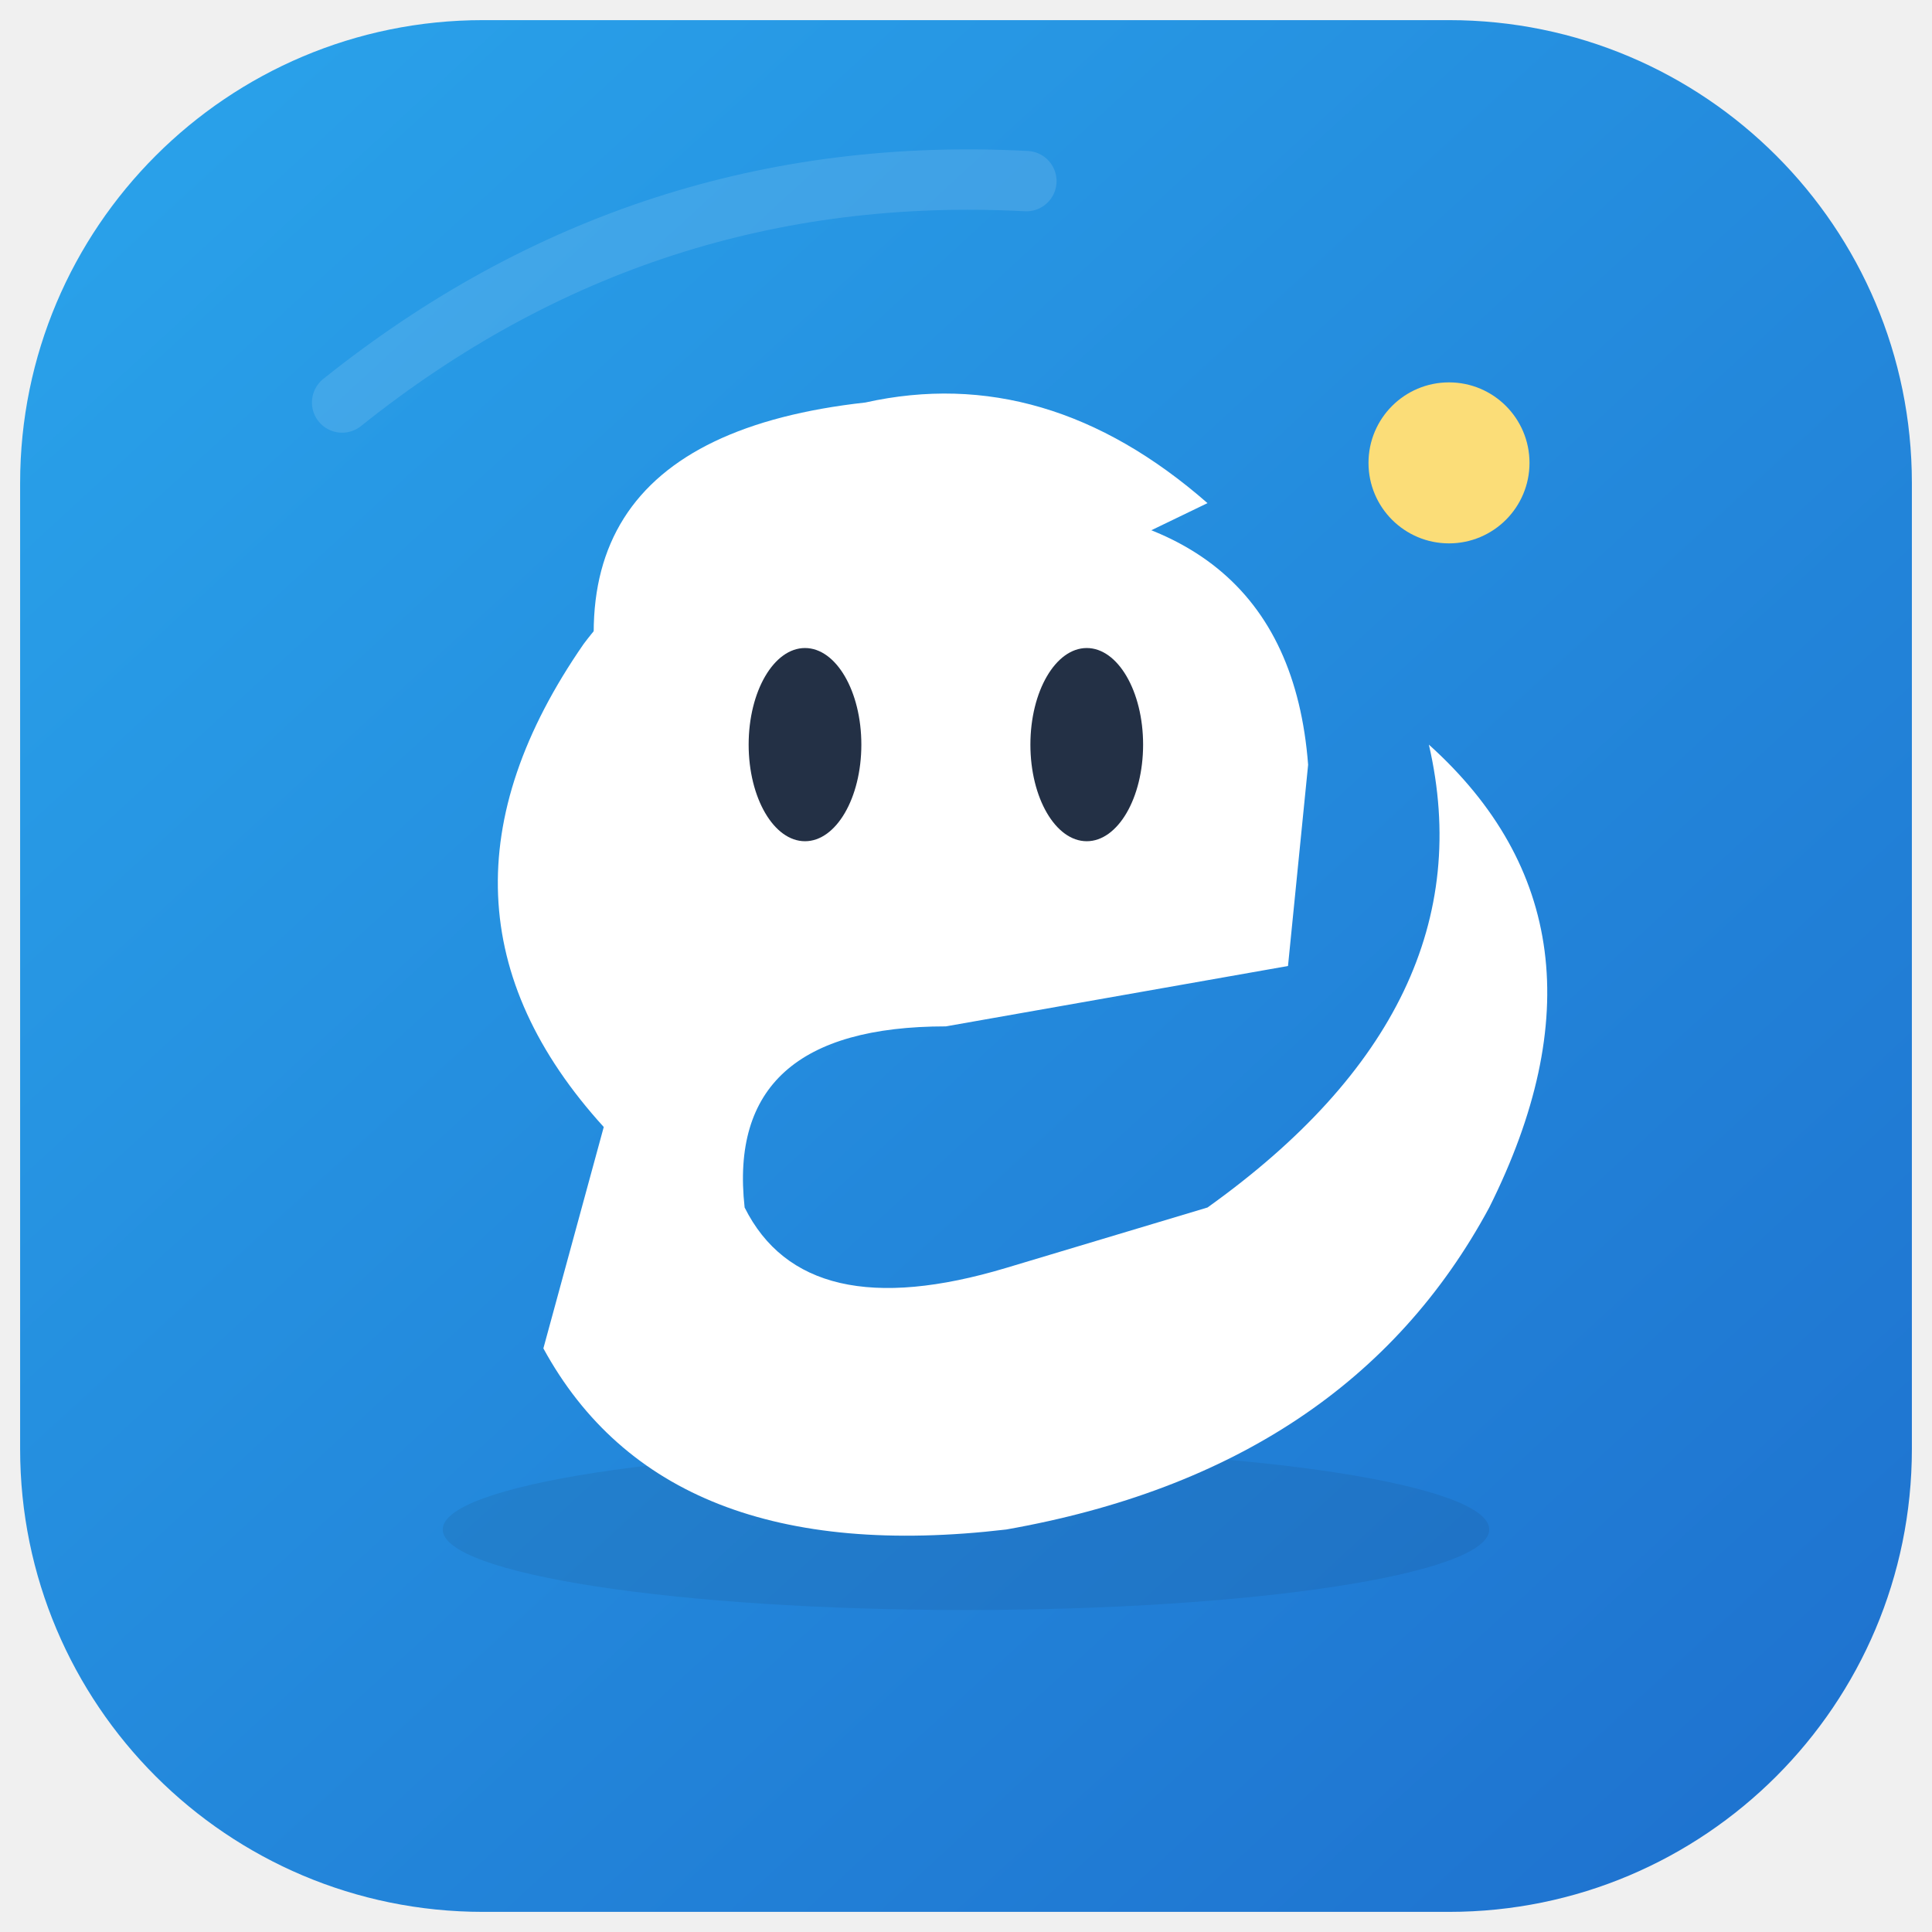
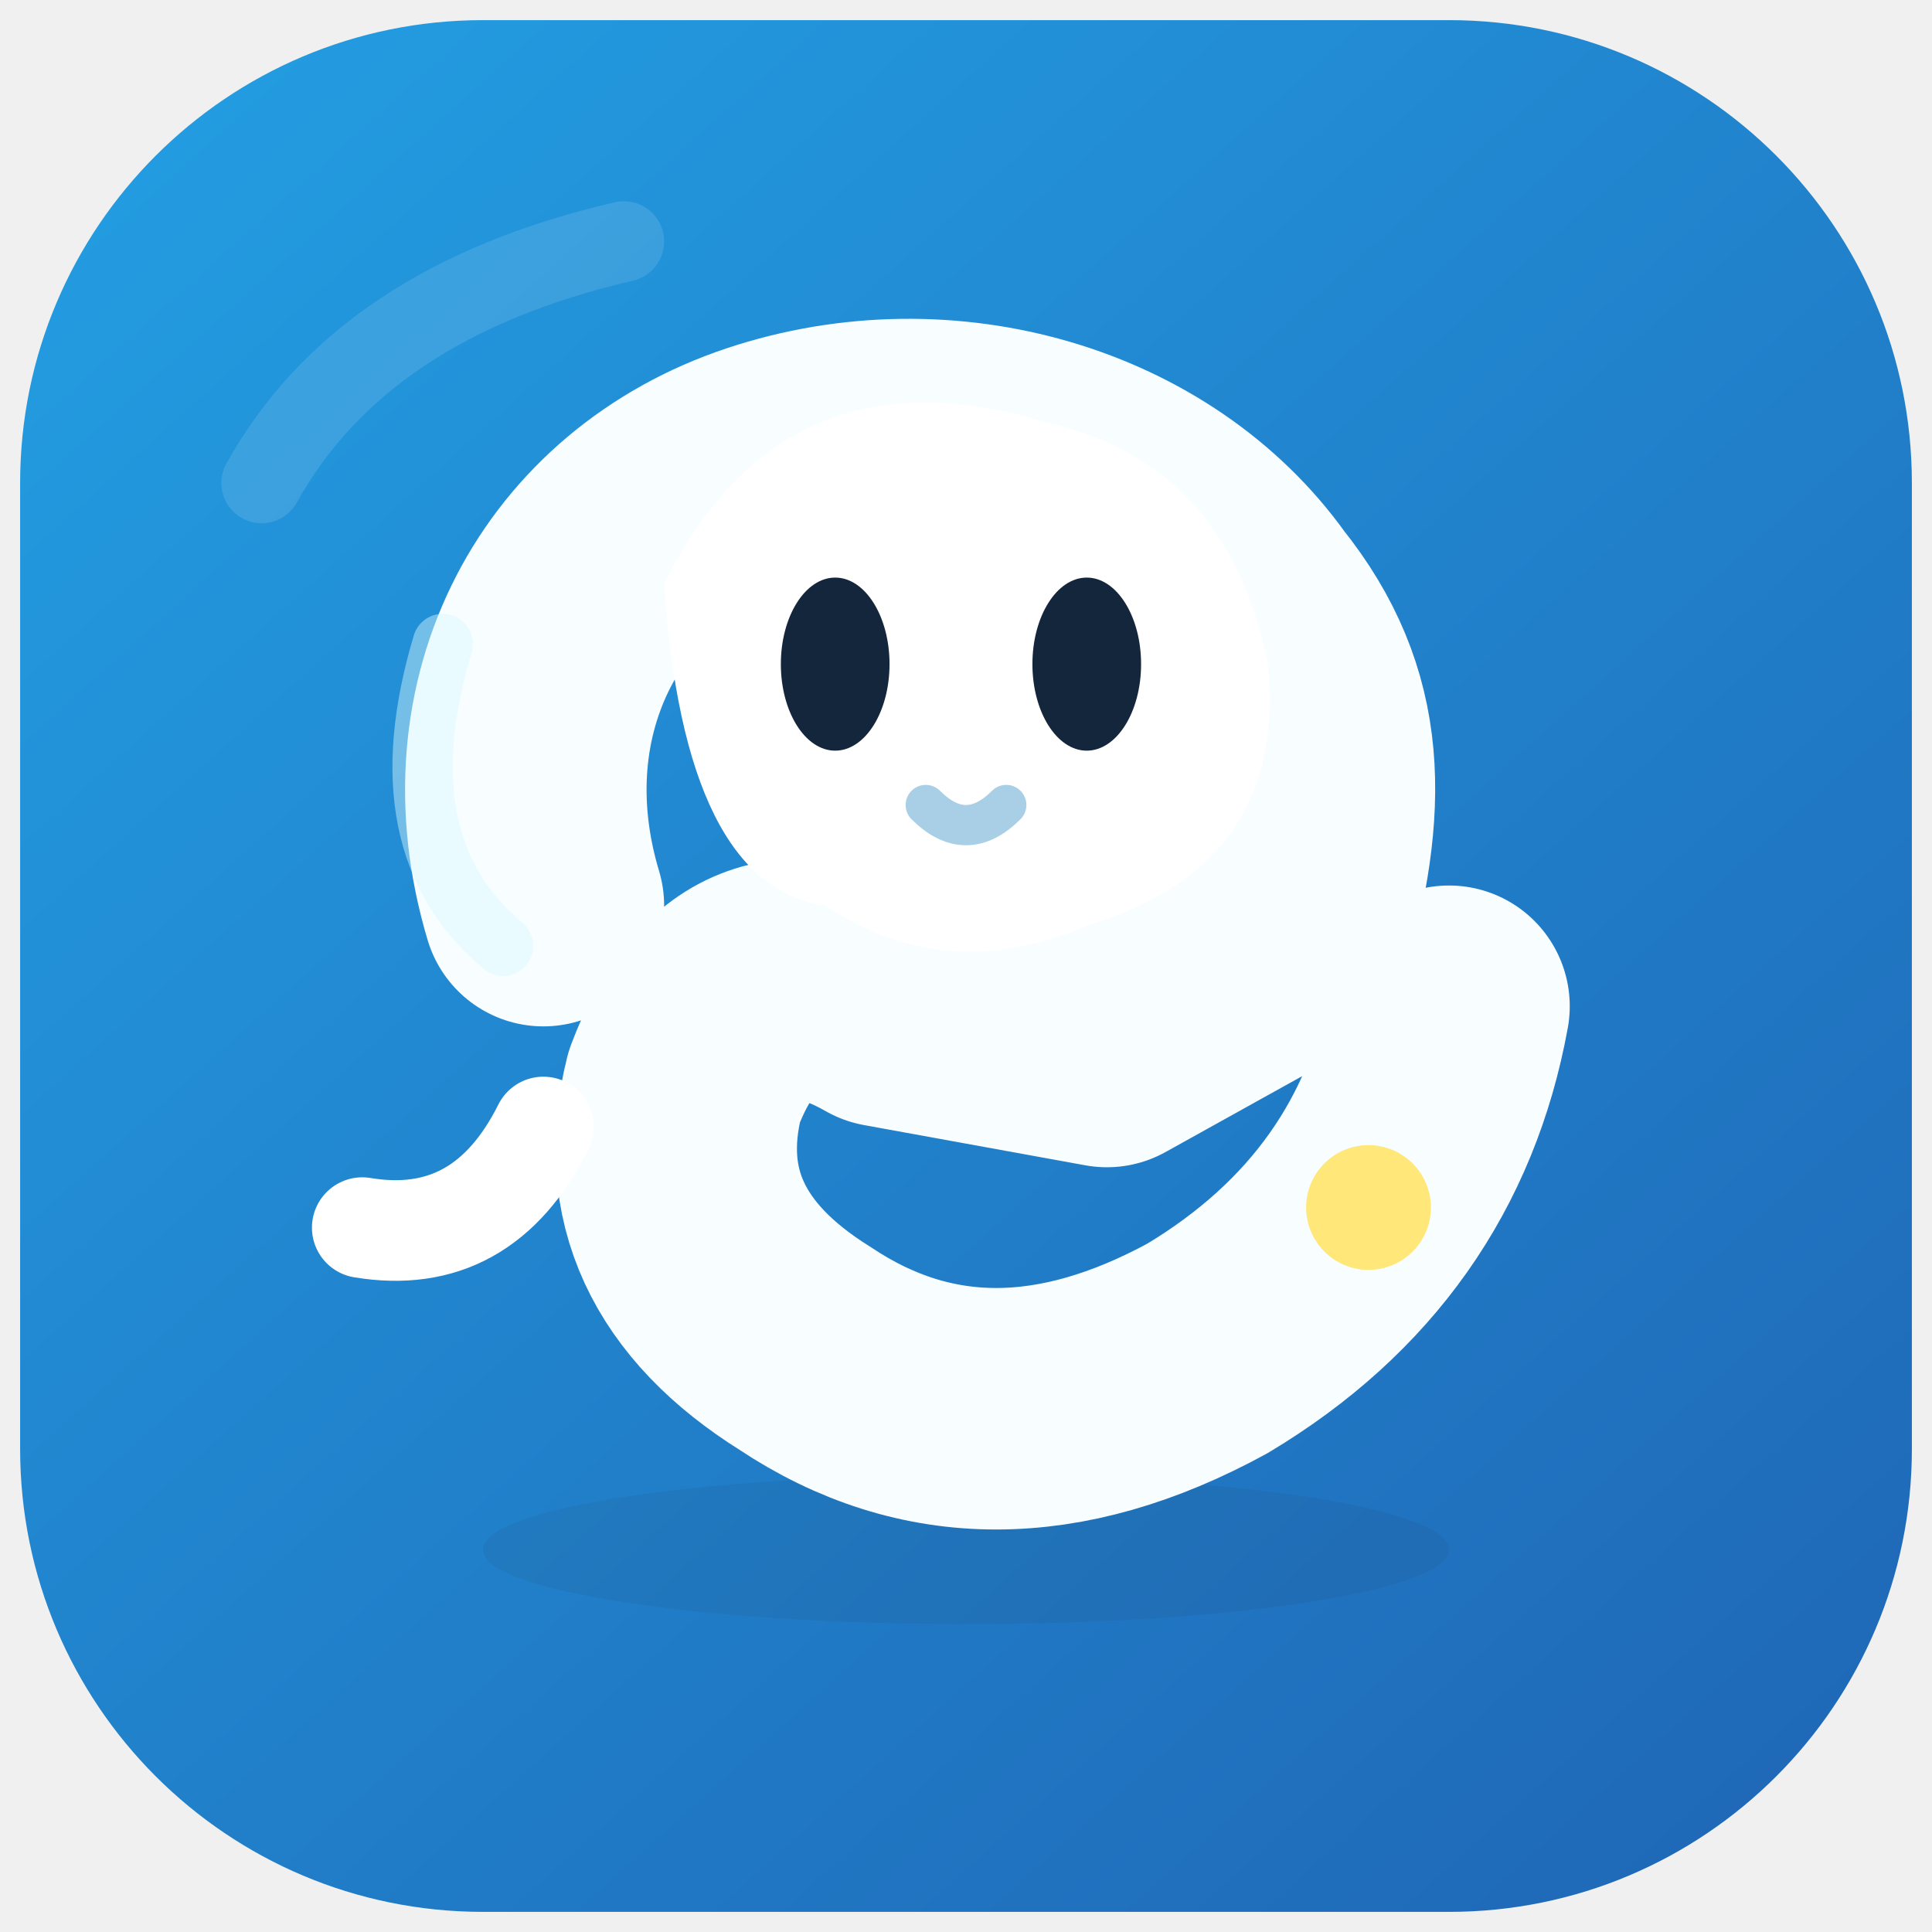
- <svg xmlns="http://www.w3.org/2000/svg" viewBox="0 0 96 96" width="128" height="128" role="img" aria-labelledby="title">
+ <svg xmlns="http://www.w3.org/2000/svg" width="128" height="128" viewBox="0 0 96 96" role="img" aria-labelledby="title">
  <defs>
-     <linearGradient id="tile" x1="0" y1="0" x2="0.92" y2="1">
-       <stop stop-color="#2aa4eb" />
-       <stop offset="1" stop-color="#1e72cf" />
+     <linearGradient id="tile" x1="0" y1="0" x2="0.9" y2="1">
+       <stop stop-color="#239FE3" />
+       <stop offset="1" stop-color="#1F68B7" />
    </linearGradient>
  </defs>
  <rect x="1" y="1" width="94" height="94" rx="23" fill="url(#tile)" />
-   <path d="M17 20Q32 8 51 9" stroke="#fff" stroke-width="3" opacity=".12" fill="none" stroke-linecap="round" />
-   <ellipse cx="48" cy="76" rx="26" ry="4" fill="#152136" opacity=".09" />
-   <g stroke-linecap="round" stroke-linejoin="round">
-     <path d="M30 56Q20 45 29 32 35 24 49 25 64 25 65 38L64 48 47 51Q36 51 37 60 40 66 50 63L60 60Q74 50 71 37 81 46 74 60 67 73 50 76 33 78 27 67Z" fill="#fff" />
-     <path d="M31 39Q25 22 43 20 52 18 60 25Z" fill="#fff" />
-     <ellipse cx="40" cy="37" rx="2.8" ry="4.8" fill="#233045" />
-     <ellipse cx="54" cy="37" rx="2.8" ry="4.8" fill="#233045" />
-     <circle cx="72" cy="23" r="4" fill="#fbdd78" />
+   <path d="M13 24Q18 15 31 12" fill="none" stroke="#FFF" stroke-width="4" stroke-linecap="round" opacity=".12" />
+   <ellipse cx="48" cy="77" rx="24" ry="3.7" fill="#182335" opacity=".075" />
+   <g stroke-linejoin="round" stroke-linecap="round">
+     <path d="M27 45C24 35 29 26 38 23 47 20 57 23 62 30 66 35 66 40 64 47L55 52 44 50Q37 46 34 54 32 62 40 67 49 73 60 67 70 61 72 50" fill="none" stroke="#F8FEFF" stroke-width="12" stroke-linecap="round" stroke-linejoin="round" />
+     <path d="M33 29Q39 17 52 21 61 23 63 33 64 43 54 46 47 49 41 45 34 44 33 29Z" fill="#FFF" />
+     <ellipse cx="41.5" cy="33" rx="2.7" ry="4.3" fill="#14263B" />
+     <ellipse cx="54" cy="33" rx="2.7" ry="4.3" fill="#14263B" />
+     <path d="M46 40Q48 42 50 40" stroke="#A8CFE6" stroke-width="2" fill="none" stroke-linecap="round" />
+     <path d="M27 56Q24 62 18 61" stroke="#FFF" stroke-width="5" fill="none" stroke-linecap="round" />
+     <circle cx="68" cy="60" r="3.1" fill="#FFE779" />
+     <path d="M22 32Q19 42 25 47" stroke="#D8F8FF" stroke-width="3" fill="none" opacity=".45" stroke-linecap="round" />
  </g>
</svg>
